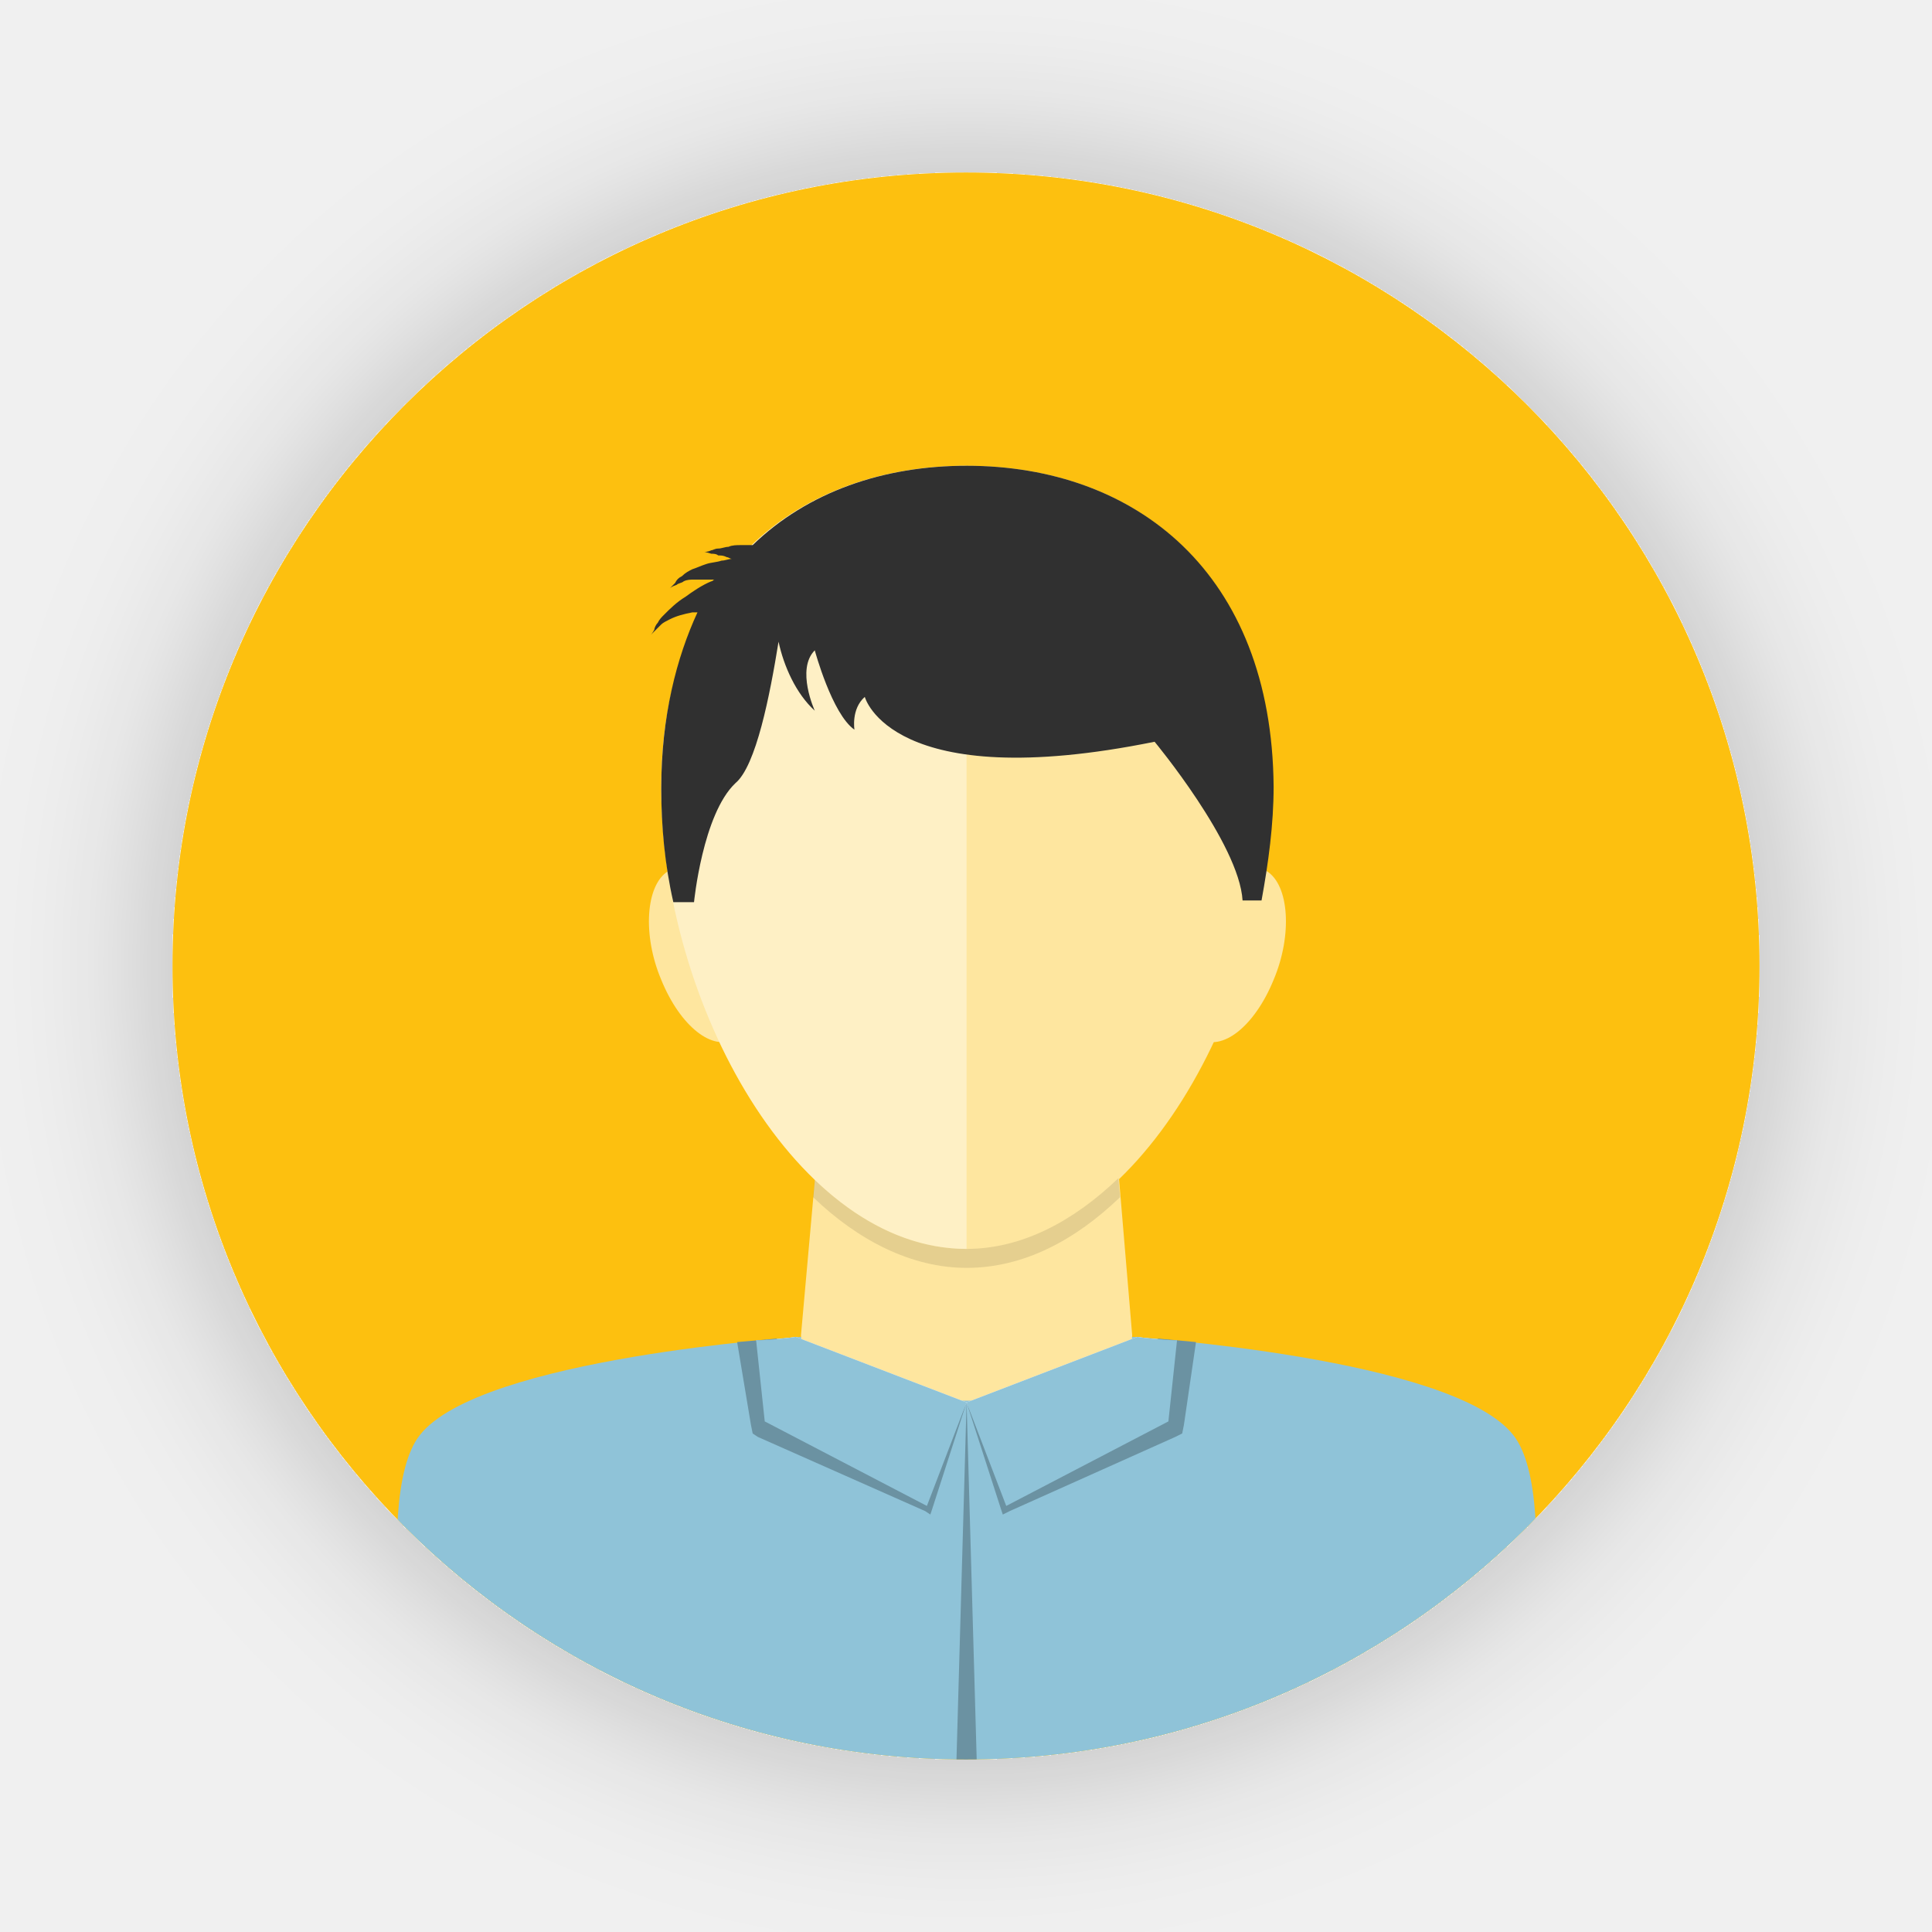
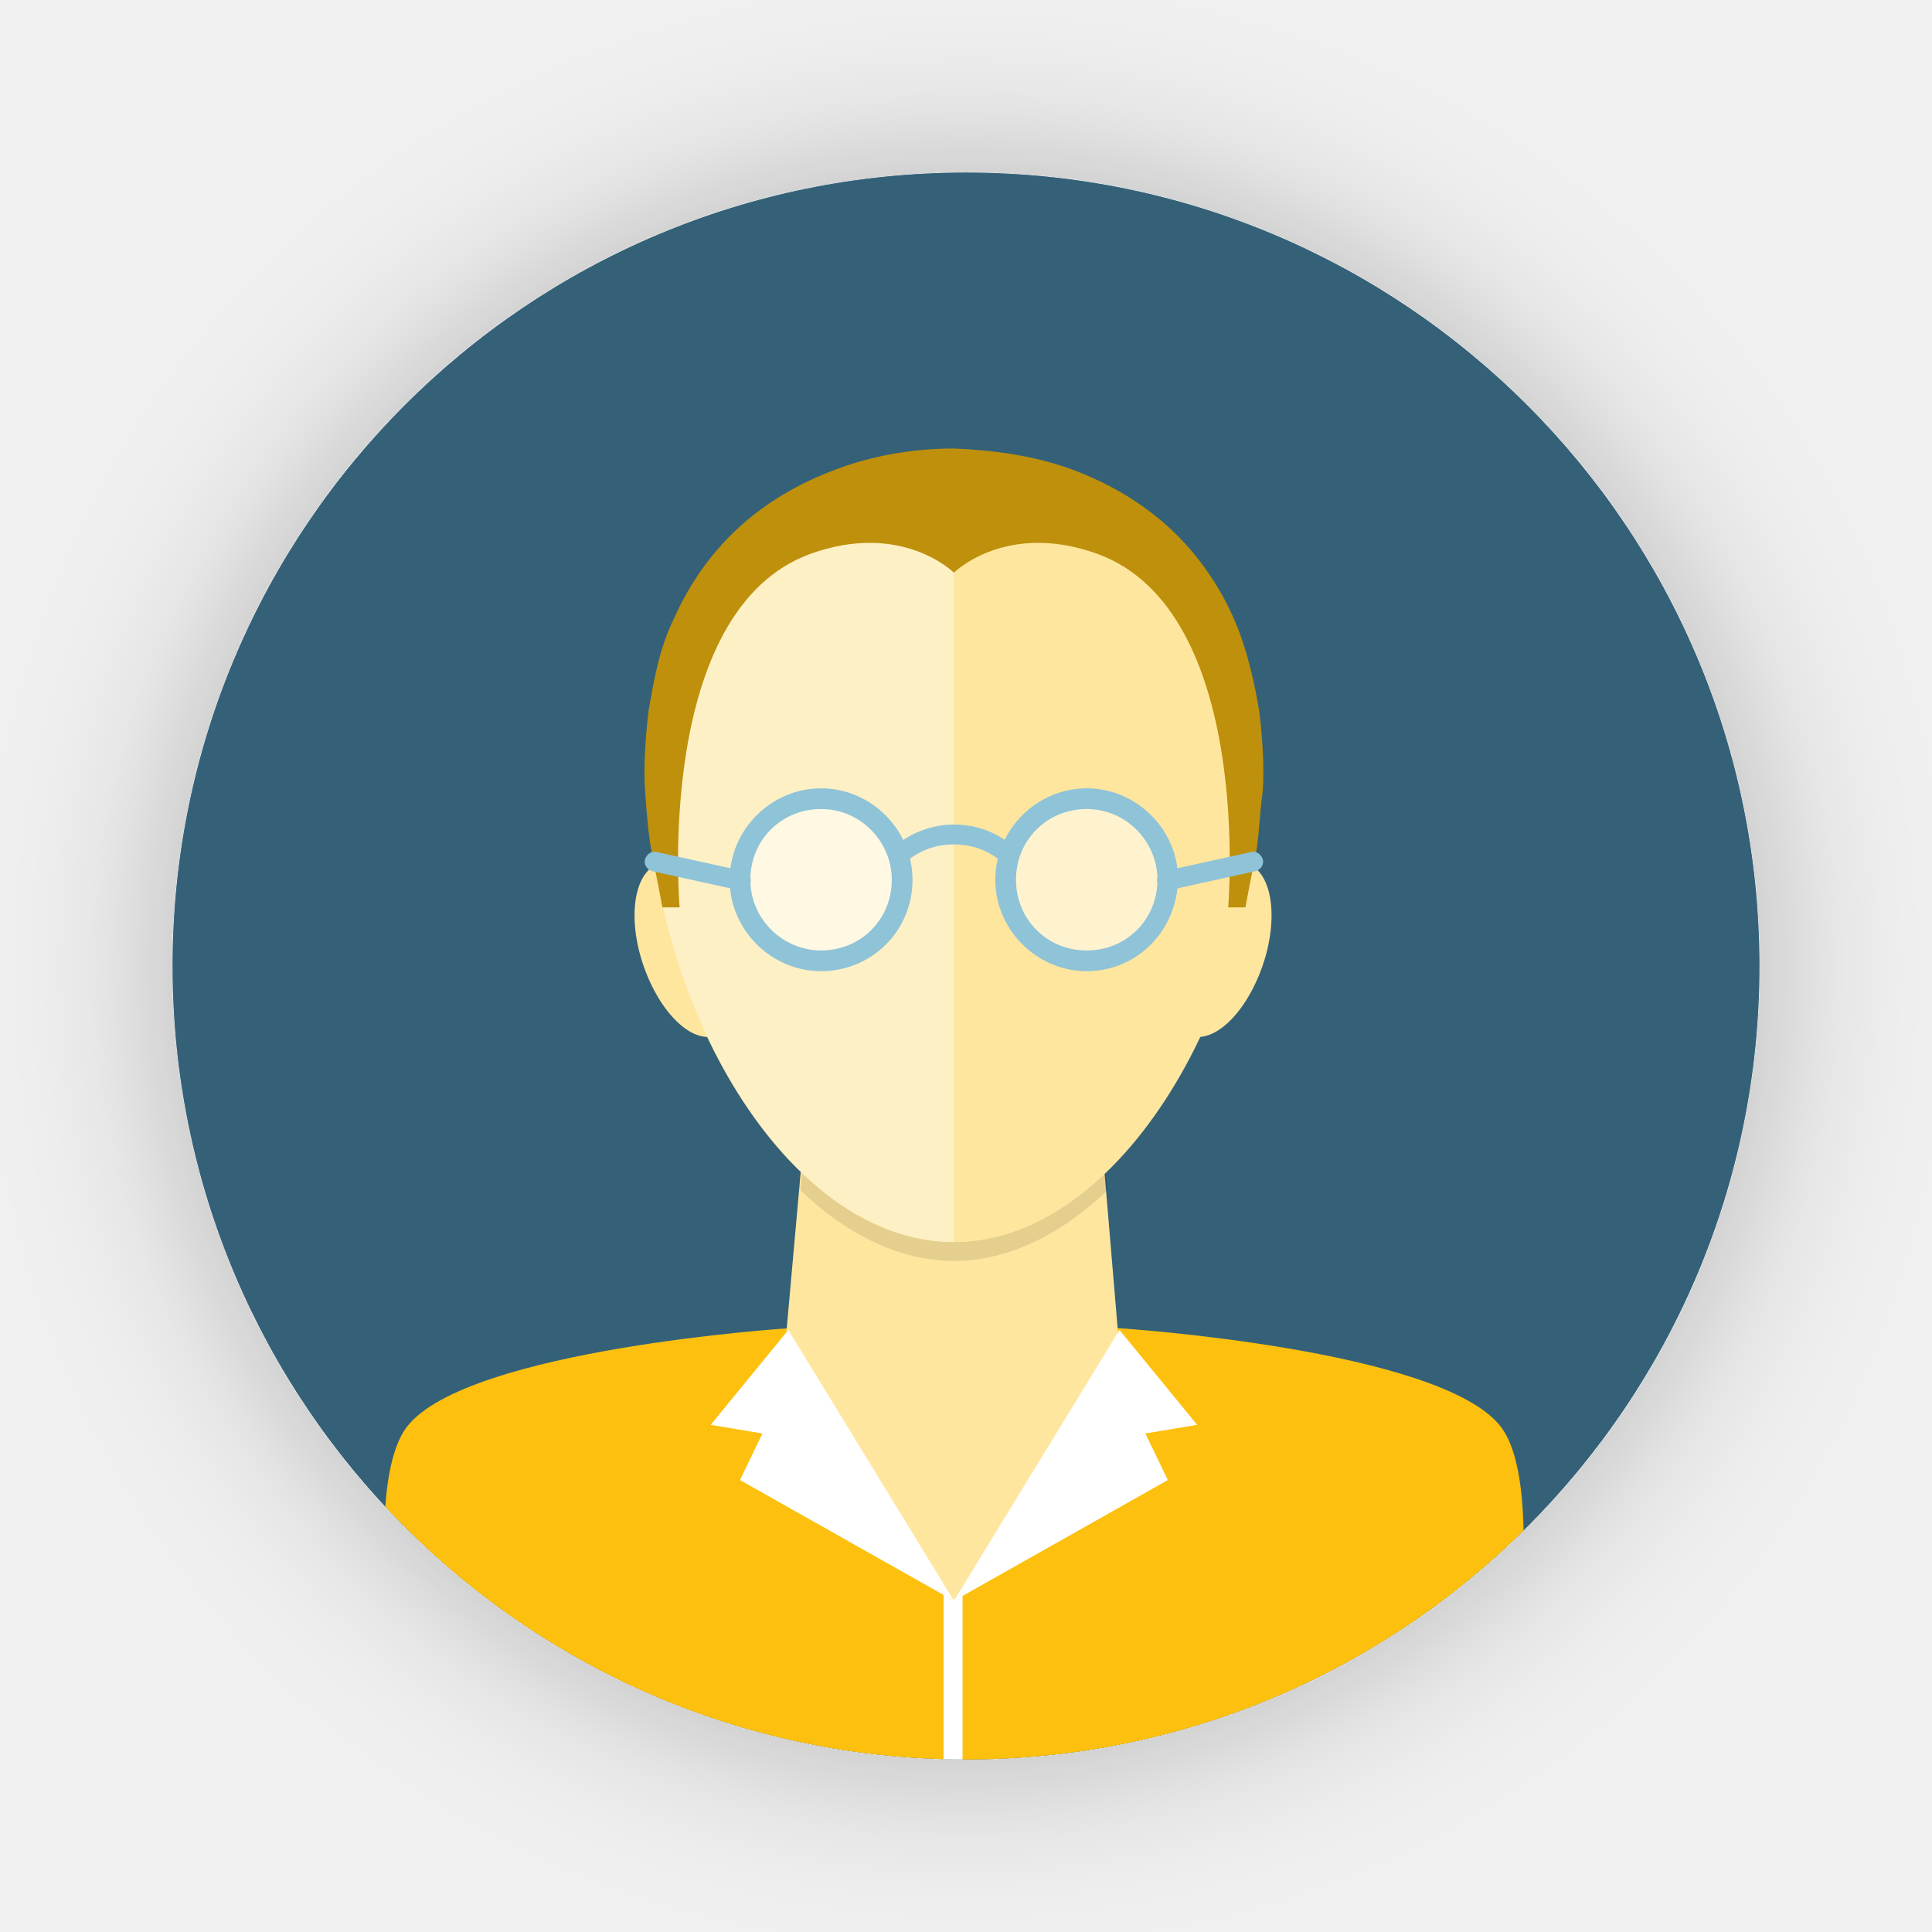
<svg xmlns="http://www.w3.org/2000/svg" width="112" height="112" viewBox="0 0 112 112" fill="none">
-   <g filter="url(#filter0_d_1146_549)">
-     <circle cx="56" cy="56" r="46" fill="#FDC00F" />
-     <mask id="mask0_1146_549" style="mask-type:alpha" maskUnits="userSpaceOnUse" x="10" y="10" width="92" height="92">
-       <circle cx="56" cy="56" r="46" fill="#FDC00F" />
+   <g filter="url(#filter0_d_1151_267)">
+     <circle cx="56" cy="56" r="46" fill="#346178" />
+     <mask id="mask0_1151_267" style="mask-type:alpha" maskUnits="userSpaceOnUse" x="10" y="10" width="92" height="92">
+       <circle cx="56" cy="56" r="46" fill="#346178" />
    </mask>
-     <g mask="url(#mask0_1146_549)">
-       <path d="M73.433 50.5C72.133 49.7 70.233 51.2 69.133 53.9C68.033 56.6 68.233 59.4 69.533 60.2C70.833 61 72.733 59.5 73.833 56.8C74.933 54.2 74.733 51.3 73.433 50.5Z" fill="#FEE69F" />
-       <path d="M38.733 50.5C40.033 49.7 41.933 51.2 43.033 53.9C44.133 56.6 43.933 59.4 42.633 60.2C41.333 61 39.433 59.5 38.333 56.8C37.233 54.2 37.433 51.3 38.733 50.5Z" fill="#FEE69F" />
-       <path d="M87.733 83.2C84.233 78.7 65.633 77.5 65.633 77.5H46.433C46.433 77.5 27.833 78.7 24.333 83.2C21.333 87 24.333 102.6 24.333 102.6H47.133H64.933H87.733C87.733 102.5 90.733 87 87.733 83.2Z" fill="#8FC3D8" />
-       <path d="M73.733 45.7C73.733 58.2 65.833 72.4 56.033 72.4C46.233 72.4 38.333 58.2 38.333 45.7C38.333 33.2 46.233 27 56.033 27C65.833 27 73.733 33.2 73.733 45.7Z" fill="#FEE69F" />
-       <path d="M64.034 58.4H48.134L46.434 77.4C46.434 79.5 50.734 81.2 56.034 81.2C61.334 81.2 65.634 79.5 65.634 77.4L64.034 58.4Z" fill="#FEE69F" />
-       <path opacity="0.1" d="M56.034 72.4C52.834 72.4 49.834 70.9 47.234 68.4L47.134 69.4C49.734 71.9 52.834 73.5 56.034 73.5C59.334 73.5 62.334 71.9 64.934 69.4L64.834 68.3C62.234 70.8 59.234 72.4 56.034 72.4Z" fill="black" />
-       <path d="M68.233 77.7C67.733 77.7 66.533 77.6 65.933 77.5L56.033 81.3L58.333 87.3L67.733 82.4L68.233 77.7Z" fill="white" />
-       <path d="M43.833 77.7C44.333 77.7 45.533 77.6 46.133 77.5L56.033 81.3L53.733 87.3L44.333 82.4L43.833 77.7Z" fill="white" />
-       <path d="M56.034 81.3L56.634 102.5H55.434L56.034 81.3Z" fill="#6B92A2" />
-       <path d="M56.033 81.3L58.633 87.2L58.133 87L67.333 81.7L66.833 82.4L67.133 77.6L69.333 77.8L68.633 82.6L68.533 83.1L68.133 83.3L58.533 87.6L58.133 87.8L58.033 87.5L56.033 81.3Z" fill="#6B92A2" />
-       <path d="M68.233 77.7C67.733 77.7 66.533 77.6 65.933 77.5L56.033 81.3L58.333 87.3L67.733 82.4L68.233 77.7Z" fill="#8FC3D8" />
-       <path d="M56.033 81.3L54.033 87.5L53.933 87.8L53.633 87.6L43.933 83.3L43.633 83.1L43.533 82.6L42.733 77.8L45.033 77.6L45.233 82.4L44.833 81.7L53.933 87L53.433 87.2L56.033 81.3Z" fill="#6B92A2" />
-       <path d="M43.833 77.7C44.333 77.7 45.533 77.6 46.133 77.5L56.033 81.3L53.733 87.3L44.333 82.4L43.833 77.7Z" fill="#8FC3D8" />
-       <path opacity="0.4" d="M56.033 27V72.4C46.233 72.4 38.333 58.2 38.333 45.7C38.333 33.2 46.233 27 56.033 27Z" fill="white" />
-       <path d="M56.033 27C51.233 27 46.833 28.5 43.633 31.6C43.433 31.6 43.133 31.6 42.933 31.6C42.733 31.6 42.433 31.6 42.233 31.7C42.033 31.7 41.833 31.8 41.633 31.8C41.433 31.8 41.333 31.9 41.233 31.9C41.033 32 40.833 32 40.833 32C40.833 32 40.933 32 41.233 32.1C41.333 32.1 41.533 32.1 41.633 32.2C41.833 32.2 41.933 32.2 42.133 32.3C42.233 32.3 42.333 32.4 42.433 32.4C42.233 32.4 42.033 32.5 41.833 32.5C41.533 32.6 41.233 32.6 40.933 32.7C40.633 32.8 40.433 32.9 40.133 33C39.933 33.1 39.733 33.2 39.533 33.4C39.333 33.5 39.233 33.6 39.133 33.8C38.933 34 38.833 34.1 38.833 34.1C38.833 34.1 38.933 34 39.233 33.9C39.333 33.8 39.533 33.8 39.633 33.7C39.833 33.6 40.033 33.6 40.233 33.6C40.433 33.6 40.733 33.6 40.933 33.6C41.133 33.6 41.233 33.6 41.433 33.6C41.333 33.6 41.333 33.7 41.233 33.7C40.733 33.9 40.133 34.3 39.733 34.6C39.233 34.9 38.833 35.3 38.533 35.6C38.333 35.8 38.233 35.9 38.133 36.1C38.033 36.2 37.933 36.4 37.933 36.5C37.833 36.7 37.733 36.8 37.733 36.8C37.733 36.8 37.833 36.7 38.033 36.5C38.133 36.4 38.233 36.3 38.333 36.2C38.433 36.1 38.633 36 38.833 35.9C39.233 35.7 39.633 35.6 40.133 35.5C40.233 35.5 40.333 35.5 40.433 35.5C39.233 38.1 38.333 41.5 38.333 45.7C38.333 47.9 38.533 50.1 39.033 52.3H40.233C40.233 52.3 40.733 47.2 42.633 45.4C43.833 44.4 44.633 40.3 45.133 37.2C45.433 38.6 46.133 40.2 47.233 41.2C47.233 41.2 46.133 38.8 47.233 37.7C47.233 37.7 48.233 41.4 49.533 42.3C49.533 42.3 49.333 41.1 50.133 40.4C50.133 40.4 51.633 46.1 66.933 43C66.933 43 71.833 48.9 72.033 52.2H73.133C73.533 50 73.833 47.8 73.833 45.6C73.733 33.2 65.833 27 56.033 27Z" fill="#303030" />
+     <g mask="url(#mask0_1151_267)">
+       <path d="M23.599 102.1H86.999C86.999 102.1 89.999 86.6 86.999 82.7C83.499 78.2 64.899 77 64.899 77H45.699C45.699 77 27.099 78.2 23.599 82.7C20.599 86.6 23.599 102.1 23.599 102.1Z" fill="#FDC00F" />
+       <path d="M55.799 91.6H54.699V102.1H55.799V91.6Z" fill="white" />
+       <path d="M72.599 50.2C71.299 49.4 69.399 50.9 68.299 53.6C67.199 56.3 67.399 59.1 68.699 59.9C69.999 60.7 71.899 59.2 72.999 56.5C74.099 53.8 73.899 51 72.599 50.2Z" fill="#FEE69F" />
+       <path d="M37.899 50.2C39.199 49.4 41.099 50.9 42.199 53.6C43.299 56.3 43.099 59.1 41.799 59.9C40.499 60.7 38.599 59.2 37.499 56.5C36.399 53.8 36.599 51 37.899 50.2Z" fill="#FEE69F" />
+       <path d="M63.199 58.1H47.299L45.599 77.1C45.599 77.1 45.699 85.7 55.199 92.8C64.799 85.7 64.799 77.1 64.799 77.1L63.199 58.1Z" fill="#FEE69F" />
+       <path opacity="0.1" d="M55.299 72C52.099 72 49.099 70.5 46.499 68L46.399 69C48.999 71.5 52.099 73.1 55.299 73.1C58.499 73.1 61.599 71.5 64.199 69L64.099 67.9C61.499 70.5 58.499 72 55.299 72Z" fill="black" />
+       <path d="M72.999 45.3C72.999 57.8 65.099 72 55.299 72C45.499 72 37.599 57.9 37.599 45.3C37.599 32.8 45.499 26.6 55.299 26.6C65.099 26.6 72.999 32.8 72.999 45.3Z" fill="#FEE69F" />
+       <path opacity="0.4" d="M55.299 26.6C45.499 26.6 37.599 32.8 37.599 45.3C37.599 57.8 45.499 72 55.299 72V26.6Z" fill="white" />
+       <path d="M64.899 77.1L69.399 82.6L66.399 83.1L67.699 85.8L55.299 92.8L64.899 77.1Z" fill="white" />
+       <path d="M45.699 77.1L41.199 82.6L44.199 83.1L42.899 85.8L55.299 92.8L45.699 77.1Z" fill="white" />
+       <path d="M72.999 41.2C72.699 39.5 72.299 37.6 71.499 35.8C70.699 34 69.499 32.2 67.899 30.7C66.299 29.2 64.299 28 62.099 27.2C59.899 26.4 57.599 26.1 55.299 26C52.999 26 50.599 26.4 48.499 27.2C46.299 28 44.299 29.2 42.699 30.7C41.099 32.2 39.899 34 39.099 35.8C38.199 37.6 37.899 39.5 37.599 41.2C37.399 42.9 37.299 44.5 37.399 45.9C37.499 47.3 37.599 48.5 37.799 49.5C38.199 51.5 38.399 52.6 38.399 52.6H39.399C39.399 52.6 37.899 35.4 46.999 32.1C52.299 30.2 55.299 33.2 55.299 33.2C55.299 33.2 58.299 30.2 63.599 32.1C72.699 35.4 71.199 52.6 71.199 52.6H72.199C72.199 52.6 72.399 51.5 72.799 49.5C72.999 48.5 72.999 47.3 73.199 45.9C73.299 44.5 73.199 42.9 72.999 41.2Z" fill="#BE900B" />
+       <path opacity="0.5" d="M52.298 51.1C52.298 53.7 50.198 55.8 47.598 55.8C44.998 55.8 42.898 53.7 42.898 51.1C42.898 48.5 44.998 46.4 47.598 46.4C50.198 46.4 52.298 48.5 52.298 51.1Z" fill="white" />
+       <path d="M47.599 56.3C44.699 56.3 42.299 53.9 42.299 51C42.299 48.1 44.699 45.7 47.599 45.7C50.499 45.7 52.899 48.1 52.899 51C52.899 54 50.499 56.3 47.599 56.3ZM47.599 46.9C45.299 46.9 43.499 48.7 43.499 51C43.499 53.3 45.399 55.1 47.599 55.1C49.899 55.1 51.699 53.3 51.699 51C51.699 48.8 49.899 46.9 47.599 46.9Z" fill="#8FC3D8" />
+       <path opacity="0.5" d="M67.699 51.1C67.699 53.7 65.599 55.8 62.999 55.8C60.399 55.8 58.299 53.7 58.299 51.1C58.299 48.5 60.399 46.4 62.999 46.4C65.599 46.4 67.699 48.5 67.699 51.1Z" fill="white" />
+       <path d="M62.999 56.3C60.099 56.3 57.699 53.9 57.699 51C57.699 48.1 60.099 45.7 62.999 45.7C65.899 45.7 68.299 48.1 68.299 51C68.199 54 65.899 56.3 62.999 56.3ZM62.999 46.9C60.699 46.9 58.899 48.7 58.899 51C58.899 53.3 60.699 55.1 62.999 55.1C65.299 55.1 67.099 53.3 67.099 51C67.099 48.8 65.299 46.9 62.999 46.9Z" fill="#8FC3D8" />
+       <path d="M52.499 50L51.699 49.2C52.699 48.3 53.999 47.8 55.299 47.8C56.699 47.8 57.899 48.3 58.899 49.2L58.099 50C56.599 48.6 53.999 48.6 52.499 50Z" fill="#8FC3D8" />
+       <path d="M67.699 51.6C67.399 51.6 67.199 51.4 67.099 51.2C66.999 50.9 67.199 50.6 67.499 50.5L72.499 49.4C72.799 49.3 73.099 49.5 73.199 49.8C73.299 50.1 73.099 50.4 72.799 50.5L67.799 51.6H67.699Z" fill="#8FC3D8" />
+       <path d="M42.899 51.6H42.799L37.799 50.5C37.499 50.4 37.299 50.1 37.399 49.8C37.499 49.5 37.799 49.3 38.099 49.4L43.099 50.5C43.399 50.6 43.599 50.9 43.499 51.2C43.399 51.4 43.199 51.6 42.899 51.6Z" fill="#8FC3D8" />
    </g>
  </g>
  <defs>
-     <filter id="filter0_d_1146_549" x="0" y="0" width="112" height="112" filterUnits="userSpaceOnUse" color-interpolation-filters="sRGB">
+     <filter id="filter0_d_1151_267" x="0" y="0" width="112" height="112" filterUnits="userSpaceOnUse" color-interpolation-filters="sRGB">
      <feFlood flood-opacity="0" result="BackgroundImageFix" />
      <feColorMatrix in="SourceAlpha" type="matrix" values="0 0 0 0 0 0 0 0 0 0 0 0 0 0 0 0 0 0 127 0" result="hardAlpha" />
      <feOffset />
      <feGaussianBlur stdDeviation="5" />
      <feComposite in2="hardAlpha" operator="out" />
      <feColorMatrix type="matrix" values="0 0 0 0 0 0 0 0 0 0 0 0 0 0 0 0 0 0 0.25 0" />
-       <feBlend mode="normal" in2="BackgroundImageFix" result="effect1_dropShadow_1146_549" />
-       <feBlend mode="normal" in="SourceGraphic" in2="effect1_dropShadow_1146_549" result="shape" />
+       <feBlend mode="normal" in2="BackgroundImageFix" result="effect1_dropShadow_1151_267" />
+       <feBlend mode="normal" in="SourceGraphic" in2="effect1_dropShadow_1151_267" result="shape" />
    </filter>
  </defs>
</svg>
